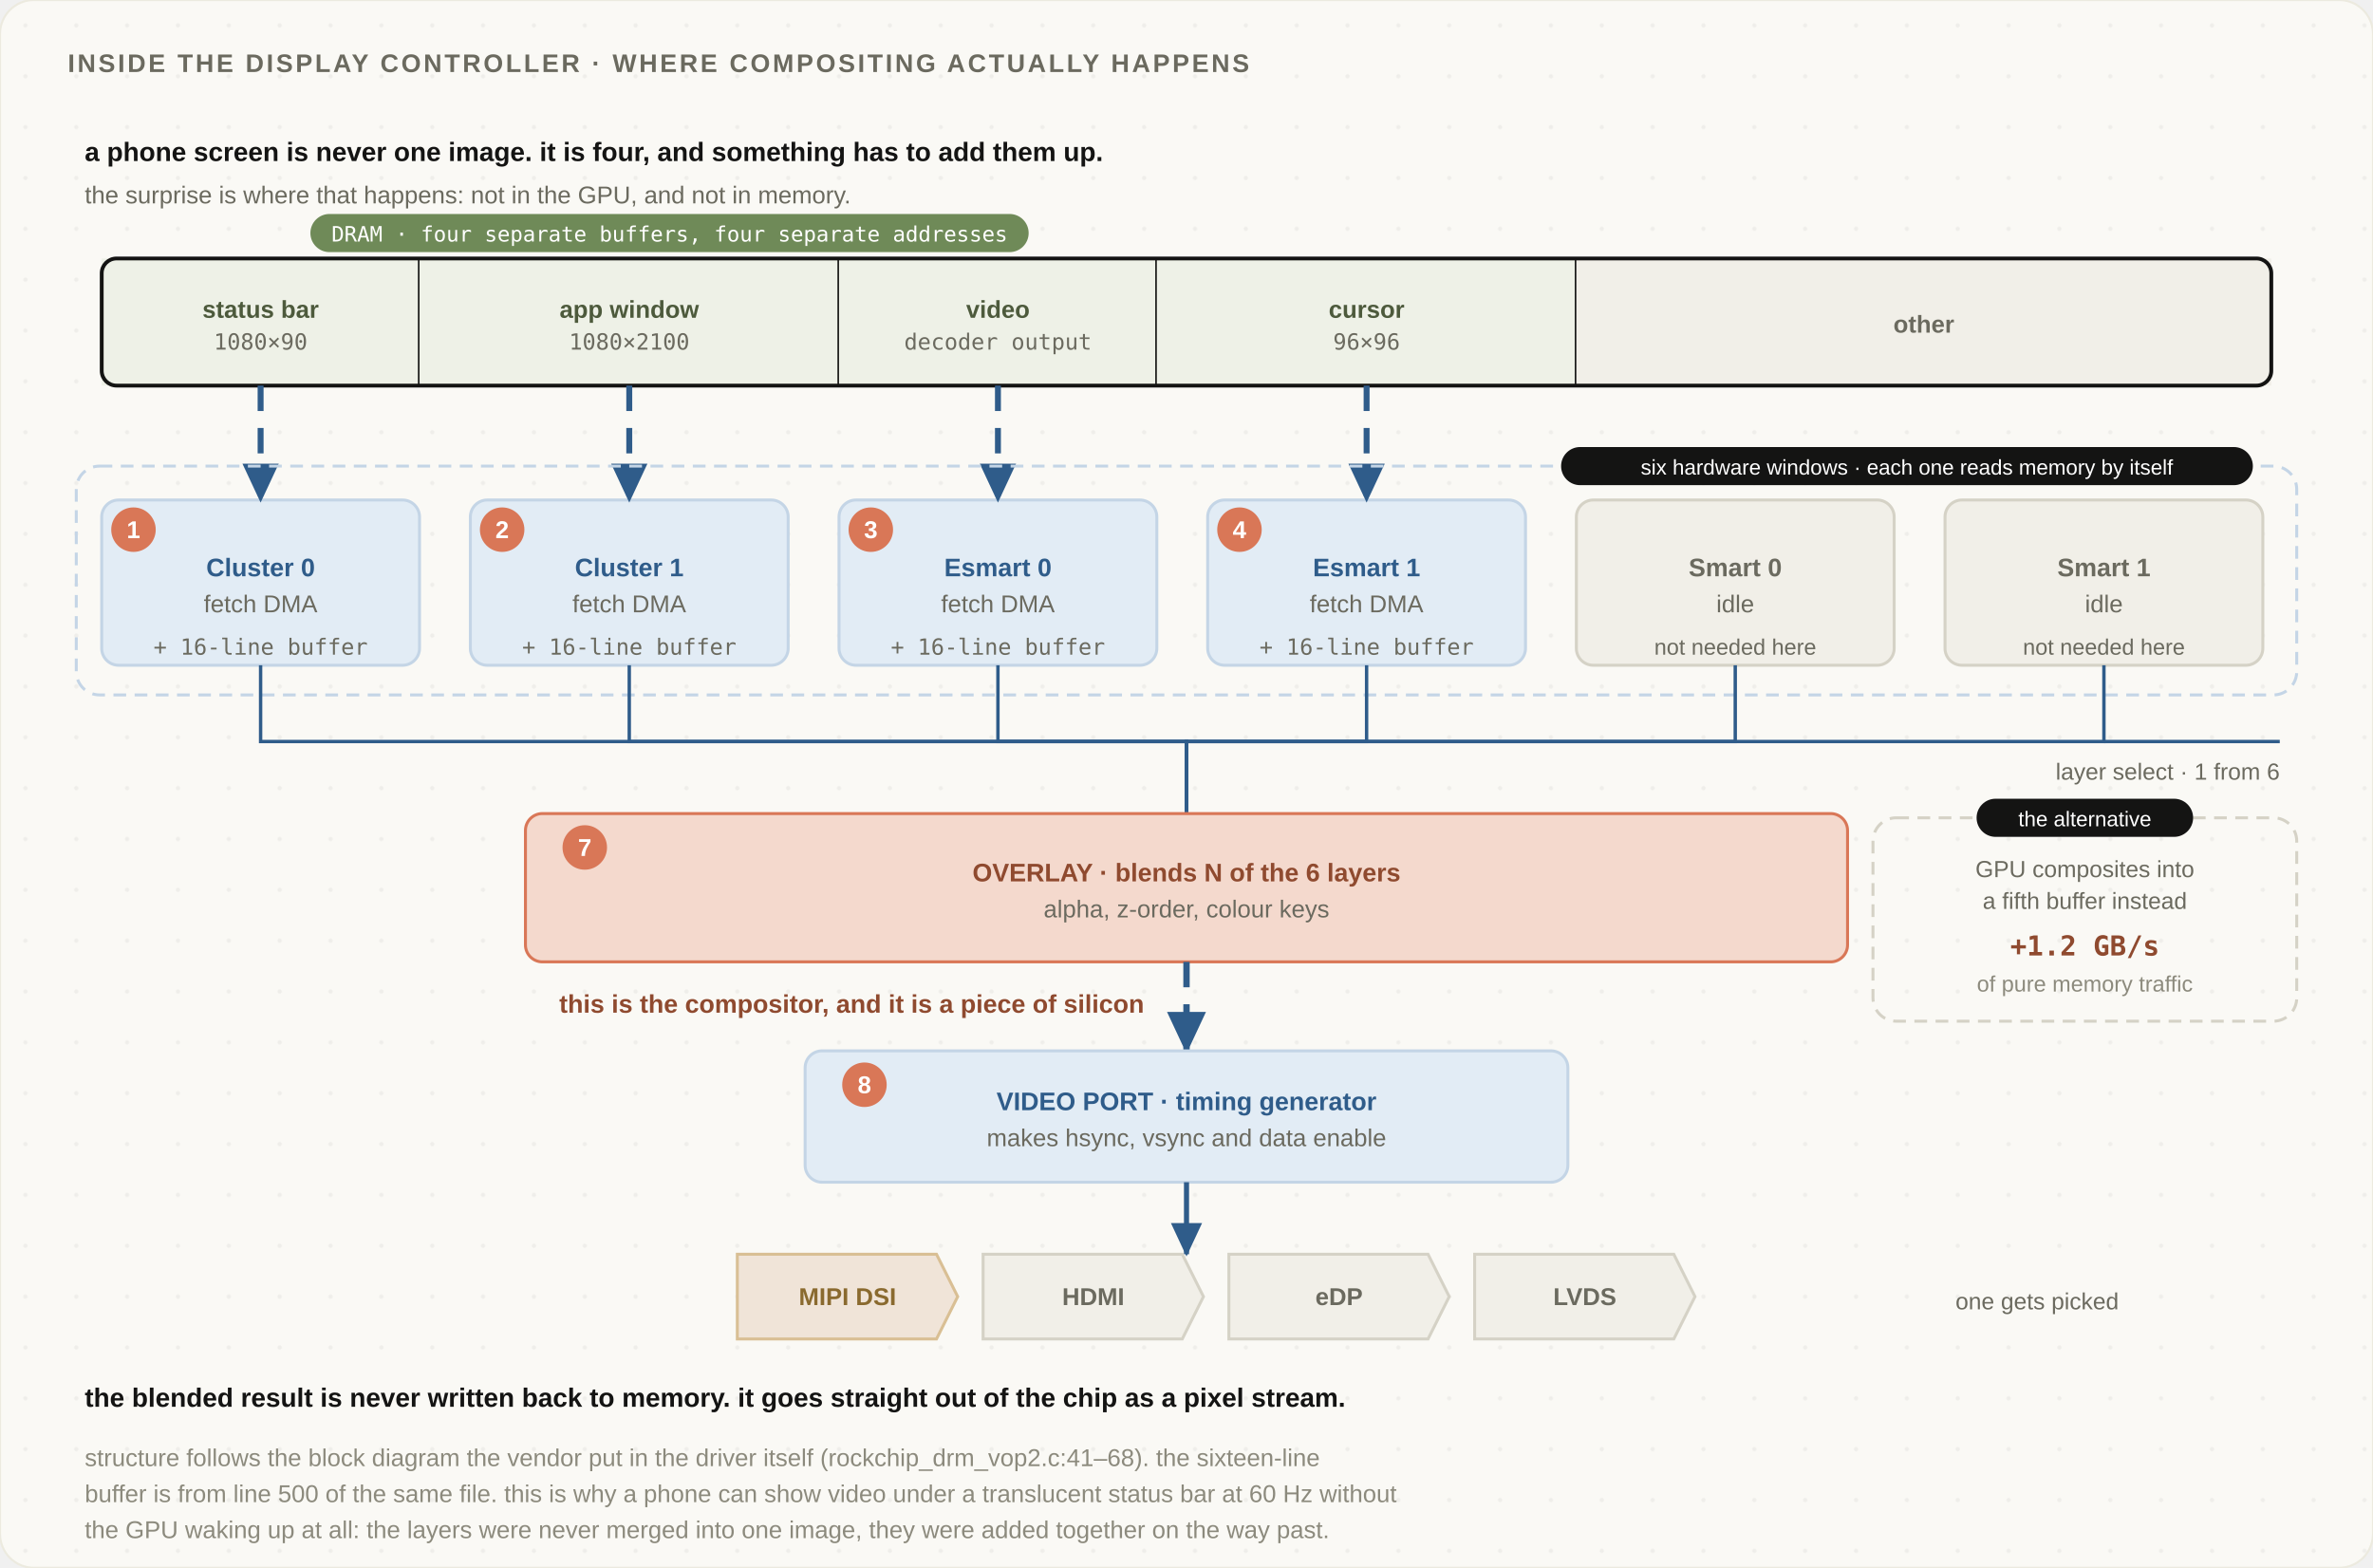
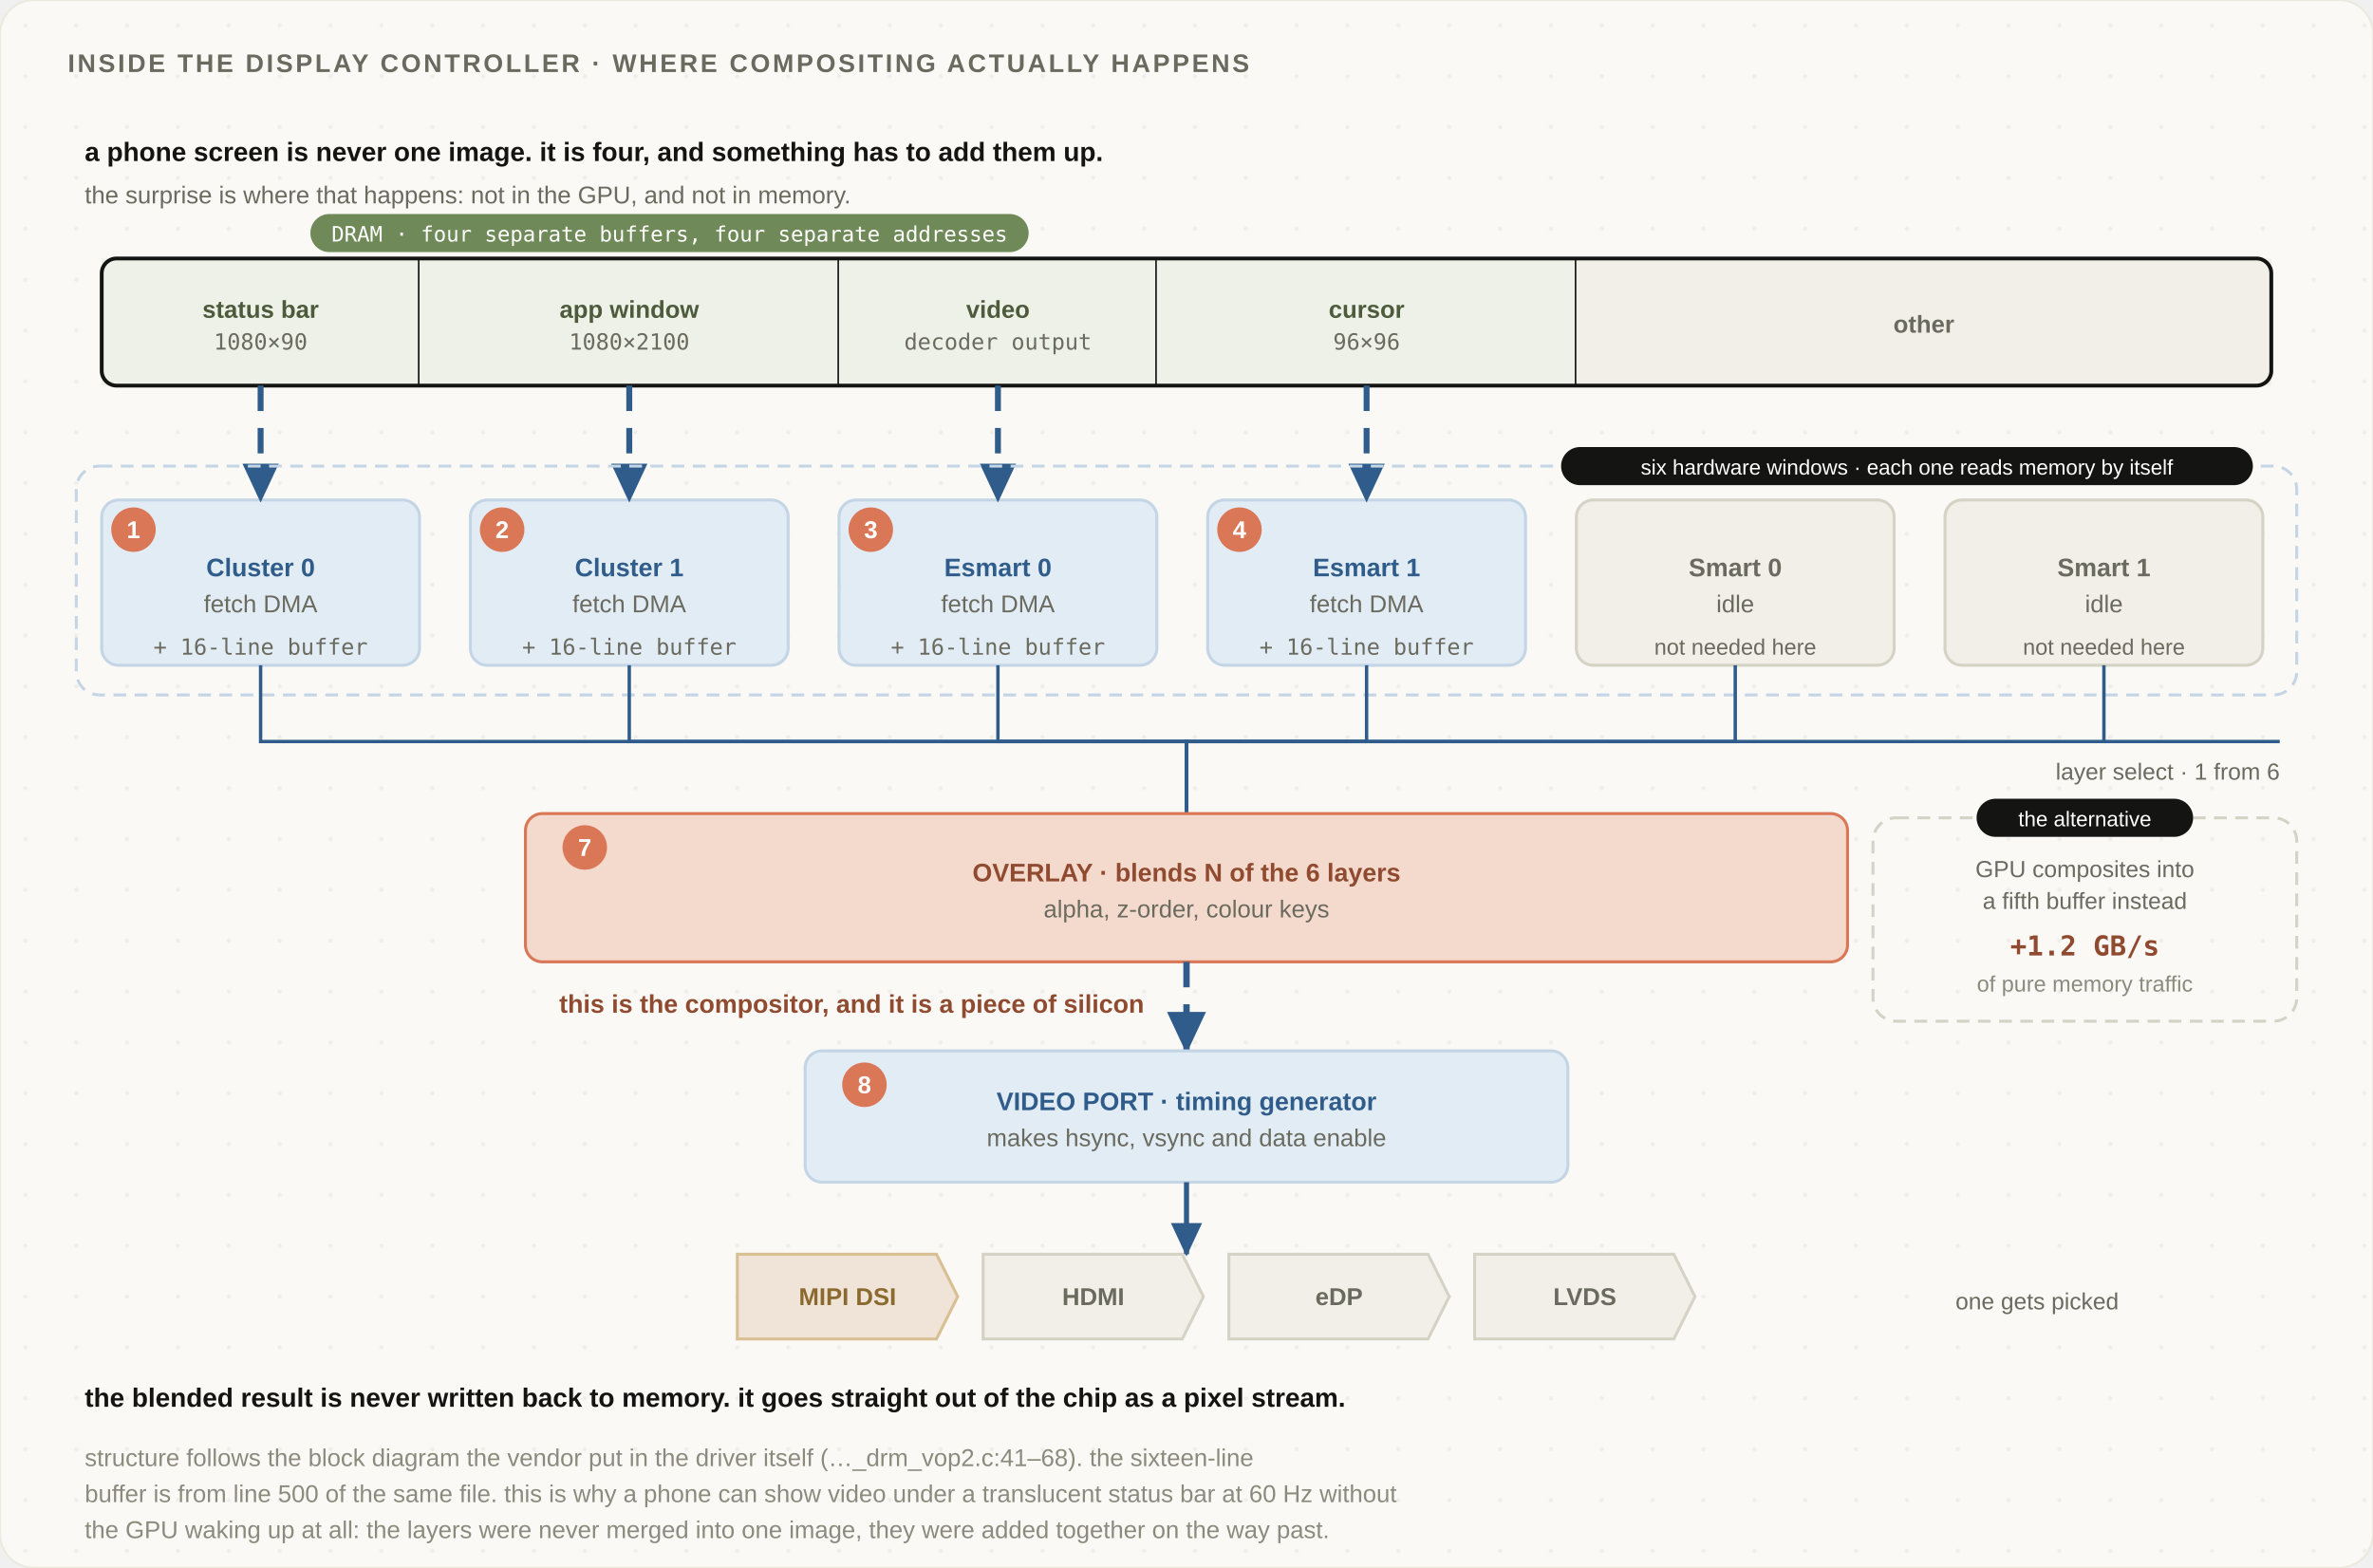
- <svg xmlns="http://www.w3.org/2000/svg" viewBox="0 0 1120 740" role="img" aria-label="The inside of a display controller, drawn from the block diagram in the Rockchip VOP2 driver. Across the top is a bar of DRAM divided into four layer buffers that are on screen at the same time: the status bar, the application, a video layer and the cursor, followed by other allocations. Four flowing blue lines drop straight down from those four buffers into four of the six hardware windows below. Each window has its own fetch DMA and its own line buffer sixteen lines deep, so each one pulls its own layer out of memory independently. Two further windows are drawn greyed out because this screen does not need them. All six windows feed a layer selector, then a single overlay block that blends any number of the six layers together. The overlay is highlighted because it is the point of the figure: the blending happens here, inside the chip, and the blended result is never written back to memory. Below the overlay a video port generates the horizontal sync, vertical sync and data enable timing, and below that an output selector routes the pixels to one of MIPI DSI, HDMI, embedded DisplayPort or LVDS, with the MIPI DSI port highlighted as the one a phone uses. A callout compares this with the alternative of having the GPU composite the layers into a new buffer, which would cost one extra full-frame write plus one extra full-frame read, about one point two gigabytes per second of pure memory traffic that this design avoids entirely" font-family="Poppins, 'Noto Sans SC', 'Helvetica Neue', Arial, sans-serif">
+ <svg xmlns="http://www.w3.org/2000/svg" viewBox="0 0 1120 740" role="img" aria-label="The inside of a display controller, drawn from the block diagram in an upstream Linux display-controller driver. Across the top is a bar of DRAM divided into four layer buffers that are on screen at the same time: the status bar, the application, a video layer and the cursor, followed by other allocations. Four flowing blue lines drop straight down from those four buffers into four of the six hardware windows below. Each window has its own fetch DMA and its own line buffer sixteen lines deep, so each one pulls its own layer out of memory independently. Two further windows are drawn greyed out because this screen does not need them. All six windows feed a layer selector, then a single overlay block that blends any number of the six layers together. The overlay is highlighted because it is the point of the figure: the blending happens here, inside the chip, and the blended result is never written back to memory. Below the overlay a video port generates the horizontal sync, vertical sync and data enable timing, and below that an output selector routes the pixels to one of MIPI DSI, HDMI, embedded DisplayPort or LVDS, with the MIPI DSI port highlighted as the one a phone uses. A callout compares this with the alternative of having the GPU composite the layers into a new buffer, which would cost one extra full-frame write plus one extra full-frame read, about one point two gigabytes per second of pure memory traffic that this design avoids entirely" font-family="Poppins, 'Noto Sans SC', 'Helvetica Neue', Arial, sans-serif">
  <defs>
    <style>
    .dci-f { stroke-dasharray: 12 8; animation: dciM 1.15s linear infinite; }
    .dci-f.dci-r { animation-name: dciMR; }
    .dci-f.dci-s { animation-duration: 2.1s; }
    @keyframes dciM  { to { stroke-dashoffset: -40; } }
    @keyframes dciMR { to { stroke-dashoffset:  40; } }
    /* 三条关闭动效的口子,跟 glass 同一套约定 */
    @media (prefers-reduced-motion: reduce) {
      .dci-f { animation: none; stroke-dashoffset: 0; }
    }
    :root[data-motion-freeze] .dci-f,
    html[data-motion-freeze] .dci-f { animation: none; stroke-dashoffset: 0; }
  </style>
    <pattern id="dciD" width="24" height="24" patternUnits="userSpaceOnUse">
      <circle cx="12" cy="12" r="1" fill="#141413" opacity="0.05" />
    </pattern>
    <pattern id="dciH" width="6" height="6" patternUnits="userSpaceOnUse" patternTransform="rotate(45)">
      <line x1="0" y1="0" x2="0" y2="6" stroke="#2f5c8a" stroke-width="1.6" opacity="0.35" />
    </pattern>
    <marker id="dciAO" viewBox="0 0 8 8" refX="7" refY="4" markerWidth="7" markerHeight="7" orient="auto-start-reverse">
      <path d="M0,0.5 L7.5,4 L0,7.5 Z" fill="#d97757" />
    </marker>
    <marker id="dciAB" viewBox="0 0 8 8" refX="7" refY="4" markerWidth="7" markerHeight="7" orient="auto-start-reverse">
      <path d="M0,0.5 L7.5,4 L0,7.5 Z" fill="#2f5c8a" />
    </marker>
    <marker id="dciAG" viewBox="0 0 8 8" refX="7" refY="4" markerWidth="7" markerHeight="7" orient="auto-start-reverse">
      <path d="M0,0.5 L7.5,4 L0,7.5 Z" fill="#4d5a3c" />
    </marker>
    <marker id="dciAK" viewBox="0 0 8 8" refX="7" refY="4" markerWidth="7" markerHeight="7" orient="auto-start-reverse">
      <path d="M0,0.5 L7.5,4 L0,7.5 Z" fill="#141413" />
    </marker>
    <marker id="dciAD" viewBox="0 0 8 8" refX="7" refY="4" markerWidth="7" markerHeight="7" orient="auto-start-reverse">
      <path d="M0,0.5 L7.5,4 L0,7.5 Z" fill="#8a6a2f" />
    </marker>
  </defs>
  <rect width="1120" height="740" rx="16" fill="#faf9f5" stroke="#eceadf" />
  <rect width="1120" height="740" rx="16" fill="url(#dciD)" />
  <text x="32" y="34" font-size="12" font-weight="600" letter-spacing="1.2" fill="#6b6a5f">INSIDE THE DISPLAY CONTROLLER · WHERE COMPOSITING ACTUALLY HAPPENS</text>
  <text x="40" y="76" text-anchor="start" font-size="12.5" font-weight="600" fill="#141413">a phone screen is never one image. it is four, and something has to add them up.</text>
  <text x="40" y="96" text-anchor="start" font-size="11.5" fill="#6b6a5f">the surprise is where that happens: not in the GPU, and not in memory.</text>
  <rect x="48" y="122" width="150" height="60" fill="#eef1e7" />
  <text x="123" y="150" text-anchor="middle" font-size="11.5" font-weight="600" fill="#4d5a3c">status bar</text>
  <text x="123" y="165" text-anchor="middle" font-size="10.5" font-family="'JetBrains Mono', monospace" fill="#6b6a5f">1080×90</text>
  <line x1="198" y1="122" x2="198" y2="182" stroke="#141413" stroke-width="1.5" />
  <rect x="198" y="122" width="198" height="60" fill="#eef1e7" />
  <text x="297" y="150" text-anchor="middle" font-size="11.5" font-weight="600" fill="#4d5a3c">app window</text>
  <text x="297" y="165" text-anchor="middle" font-size="10.5" font-family="'JetBrains Mono', monospace" fill="#6b6a5f">1080×2100</text>
  <line x1="396" y1="122" x2="396" y2="182" stroke="#141413" stroke-width="1.5" />
  <rect x="396" y="122" width="150" height="60" fill="#eef1e7" />
  <text x="471" y="150" text-anchor="middle" font-size="11.5" font-weight="600" fill="#4d5a3c">video</text>
  <text x="471" y="165" text-anchor="middle" font-size="10.5" font-family="'JetBrains Mono', monospace" fill="#6b6a5f">decoder output</text>
  <line x1="546" y1="122" x2="546" y2="182" stroke="#141413" stroke-width="1.5" />
  <rect x="546" y="122" width="198" height="60" fill="#eef1e7" />
  <text x="645" y="150" text-anchor="middle" font-size="11.5" font-weight="600" fill="#4d5a3c">cursor</text>
  <text x="645" y="165" text-anchor="middle" font-size="10.5" font-family="'JetBrains Mono', monospace" fill="#6b6a5f">96×96</text>
  <line x1="744" y1="122" x2="744" y2="182" stroke="#141413" stroke-width="1.5" />
  <rect x="744" y="122" width="328" height="60" fill="#f1efe8" />
  <text x="908" y="157" text-anchor="middle" font-size="11.5" font-weight="600" fill="#6b6a5f">other</text>
  <rect x="48" y="122" width="1024" height="60" rx="7" fill="none" stroke="#141413" stroke-width="1.8" />
  <rect x="146.5" y="101" width="339.0" height="18" rx="9" fill="#6f8a58" />
  <text x="316" y="114" text-anchor="middle" font-size="10" font-family="'JetBrains Mono', monospace" fill="#ffffff">DRAM · four separate buffers, four separate addresses</text>
  <rect x="48" y="236" width="150" height="78" rx="8" fill="#e2ecf5" stroke="#c4d5e6" stroke-width="1.4" />
  <text x="123" y="272" text-anchor="middle" font-size="12" font-weight="600" fill="#2f5c8a">Cluster 0</text>
  <text x="123" y="289" text-anchor="middle" font-size="11.5" fill="#6b6a5f">fetch DMA</text>
  <text x="123" y="309" text-anchor="middle" font-size="10.5" font-family="'JetBrains Mono', monospace" fill="#6b6a5f">+ 16-line buffer</text>
  <path d="M123 182 L123 236" fill="none" stroke="#2f5c8a" stroke-width="2.8" class="dci-f" marker-end="url(#dciAB)" />
  <circle cx="63" cy="250" r="10.5" fill="#d97757" />
  <text x="63" y="254" text-anchor="middle" font-size="11.5" font-weight="700" fill="#ffffff">1</text>
  <rect x="222" y="236" width="150" height="78" rx="8" fill="#e2ecf5" stroke="#c4d5e6" stroke-width="1.4" />
  <text x="297" y="272" text-anchor="middle" font-size="12" font-weight="600" fill="#2f5c8a">Cluster 1</text>
  <text x="297" y="289" text-anchor="middle" font-size="11.5" fill="#6b6a5f">fetch DMA</text>
  <text x="297" y="309" text-anchor="middle" font-size="10.5" font-family="'JetBrains Mono', monospace" fill="#6b6a5f">+ 16-line buffer</text>
  <path d="M297 182 L297 236" fill="none" stroke="#2f5c8a" stroke-width="2.8" class="dci-f" marker-end="url(#dciAB)" />
  <circle cx="237" cy="250" r="10.5" fill="#d97757" />
  <text x="237" y="254" text-anchor="middle" font-size="11.5" font-weight="700" fill="#ffffff">2</text>
  <rect x="396" y="236" width="150" height="78" rx="8" fill="#e2ecf5" stroke="#c4d5e6" stroke-width="1.4" />
  <text x="471" y="272" text-anchor="middle" font-size="12" font-weight="600" fill="#2f5c8a">Esmart 0</text>
  <text x="471" y="289" text-anchor="middle" font-size="11.5" fill="#6b6a5f">fetch DMA</text>
  <text x="471" y="309" text-anchor="middle" font-size="10.5" font-family="'JetBrains Mono', monospace" fill="#6b6a5f">+ 16-line buffer</text>
  <path d="M471 182 L471 236" fill="none" stroke="#2f5c8a" stroke-width="2.8" class="dci-f" marker-end="url(#dciAB)" />
  <circle cx="411" cy="250" r="10.5" fill="#d97757" />
  <text x="411" y="254" text-anchor="middle" font-size="11.5" font-weight="700" fill="#ffffff">3</text>
  <rect x="570" y="236" width="150" height="78" rx="8" fill="#e2ecf5" stroke="#c4d5e6" stroke-width="1.4" />
  <text x="645" y="272" text-anchor="middle" font-size="12" font-weight="600" fill="#2f5c8a">Esmart 1</text>
  <text x="645" y="289" text-anchor="middle" font-size="11.5" fill="#6b6a5f">fetch DMA</text>
  <text x="645" y="309" text-anchor="middle" font-size="10.5" font-family="'JetBrains Mono', monospace" fill="#6b6a5f">+ 16-line buffer</text>
  <path d="M645 182 L645 236" fill="none" stroke="#2f5c8a" stroke-width="2.8" class="dci-f" marker-end="url(#dciAB)" />
  <circle cx="585" cy="250" r="10.5" fill="#d97757" />
  <text x="585" y="254" text-anchor="middle" font-size="11.5" font-weight="700" fill="#ffffff">4</text>
  <rect x="744" y="236" width="150" height="78" rx="8" fill="#f1efe8" stroke="#d5d2c6" stroke-width="1.4" />
  <text x="819" y="272" text-anchor="middle" font-size="12" font-weight="600" fill="#6b6a5f">Smart 0</text>
  <text x="819" y="289" text-anchor="middle" font-size="11.5" fill="#6b6a5f">idle</text>
  <text x="819" y="309" text-anchor="middle" font-size="10.5" fill="#6b6a5f">not needed here</text>
  <rect x="918" y="236" width="150" height="78" rx="8" fill="#f1efe8" stroke="#d5d2c6" stroke-width="1.4" />
  <text x="993" y="272" text-anchor="middle" font-size="12" font-weight="600" fill="#6b6a5f">Smart 1</text>
  <text x="993" y="289" text-anchor="middle" font-size="11.5" fill="#6b6a5f">idle</text>
  <text x="993" y="309" text-anchor="middle" font-size="10.5" fill="#6b6a5f">not needed here</text>
  <rect x="36" y="220" width="1048" height="108" rx="11" fill="none" stroke="#c4d5e6" stroke-width="1.4" stroke-dasharray="6 4" />
  <rect x="736.8" y="211" width="326.5" height="18" rx="9" fill="#141413" />
  <text x="900" y="224" text-anchor="middle" font-size="10" fill="#ffffff">six hardware windows · each one reads memory by itself</text>
  <path d="M123 314 L123 350 L560 350 L560 384" fill="none" stroke="#2f5c8a" stroke-width="1.6" />
  <path d="M297 314 L297 350 L560 350 L560 384" fill="none" stroke="#2f5c8a" stroke-width="1.6" />
  <path d="M471 314 L471 350 L560 350 L560 384" fill="none" stroke="#2f5c8a" stroke-width="1.6" />
  <path d="M645 314 L645 350 L560 350 L560 384" fill="none" stroke="#2f5c8a" stroke-width="1.6" />
  <path d="M819 314 L819 350 L560 350 L560 384" fill="none" stroke="#2f5c8a" stroke-width="1.6" />
  <path d="M993 314 L993 350 L560 350 L560 384" fill="none" stroke="#2f5c8a" stroke-width="1.6" />
  <path d="M993 350 L1076 350" fill="none" stroke="#2f5c8a" stroke-width="1.6" />
  <text x="1076" y="368" text-anchor="end" font-size="11" fill="#6b6a5f">layer select · 1 from 6</text>
  <rect x="248" y="384" width="624" height="70" rx="8" fill="#f4d9cd" stroke="#d97757" stroke-width="1.4" />
  <text x="560" y="416" text-anchor="middle" font-size="12" font-weight="600" fill="#8f4a2f">OVERLAY · blends N of the 6 layers</text>
  <text x="560" y="433" text-anchor="middle" font-size="11.5" fill="#6b6a5f">alpha, z-order, colour keys</text>
  <text x="540" y="478" text-anchor="end" font-size="12" font-weight="600" fill="#8f4a2f">this is the compositor, and it is a piece of silicon</text>
  <circle cx="276" cy="400" r="10.5" fill="#d97757" />
  <text x="276" y="404" text-anchor="middle" font-size="11.5" font-weight="700" fill="#ffffff">7</text>
  <rect x="884" y="386" width="200" height="96" rx="11" fill="none" stroke="#d5d2c6" stroke-width="1.4" stroke-dasharray="6 4" />
  <rect x="932.9" y="377" width="102.2" height="18" rx="9" fill="#141413" />
  <text x="984" y="390" text-anchor="middle" font-size="10" fill="#ffffff">the alternative</text>
  <text x="984" y="414" text-anchor="middle" font-size="11" fill="#6b6a5f">GPU composites into</text>
  <text x="984" y="429" text-anchor="middle" font-size="11" fill="#6b6a5f">a fifth buffer instead</text>
  <text x="984" y="451" text-anchor="middle" font-size="13" font-weight="600" font-family="'JetBrains Mono', monospace" fill="#8f4a2f">+1.2 GB/s</text>
  <text x="984" y="468" text-anchor="middle" font-size="10.5" fill="#8c8a7d">of pure memory traffic</text>
  <path d="M560 454 L560 496" fill="none" stroke="#2f5c8a" stroke-width="3.0" class="dci-f" marker-end="url(#dciAB)" />
  <rect x="380" y="496" width="360" height="62" rx="8" fill="#e2ecf5" stroke="#c4d5e6" stroke-width="1.4" />
  <text x="560" y="524" text-anchor="middle" font-size="12" font-weight="600" fill="#2f5c8a">VIDEO PORT · timing generator</text>
  <text x="560" y="541" text-anchor="middle" font-size="11.5" fill="#6b6a5f">makes hsync, vsync and data enable</text>
  <circle cx="408" cy="512" r="10.5" fill="#d97757" />
  <text x="408" y="516" text-anchor="middle" font-size="11.5" font-weight="700" fill="#ffffff">8</text>
  <path d="M560 558 L560 592" fill="none" stroke="#2f5c8a" stroke-width="2.4" marker-end="url(#dciAB)" />
  <path d="M348,592 L442,592 L452,612.0 L442,632 L348,632 Z" fill="#f0e4d8" stroke="#d9bf94" stroke-width="1.4" />
  <text x="400" y="616" text-anchor="middle" font-size="11.5" font-weight="600" fill="#8a6a2f">MIPI DSI</text>
  <path d="M464,592 L558,592 L568,612.0 L558,632 L464,632 Z" fill="#f1efe8" stroke="#d5d2c6" stroke-width="1.4" />
  <text x="516" y="616" text-anchor="middle" font-size="11.5" font-weight="600" fill="#6b6a5f">HDMI</text>
  <path d="M580,592 L674,592 L684,612.0 L674,632 L580,632 Z" fill="#f1efe8" stroke="#d5d2c6" stroke-width="1.4" />
  <text x="632" y="616" text-anchor="middle" font-size="11.5" font-weight="600" fill="#6b6a5f">eDP</text>
  <path d="M696,592 L790,592 L800,612.0 L790,632 L696,632 Z" fill="#f1efe8" stroke="#d5d2c6" stroke-width="1.4" />
  <text x="748" y="616" text-anchor="middle" font-size="11.5" font-weight="600" fill="#6b6a5f">LVDS</text>
  <text x="1000" y="618" text-anchor="end" font-size="11" fill="#6b6a5f">one gets picked</text>
  <text x="40" y="664" text-anchor="start" font-size="12.5" font-weight="600" fill="#141413">the blended result is never written back to memory. it goes straight out of the chip as a pixel stream.</text>
-   <text x="40" y="692" text-anchor="start" font-size="11.5" fill="#8c8a7d">structure follows the block diagram the vendor put in the driver itself (rockchip_drm_vop2.c:41–68). the sixteen-line</text>
+   <text x="40" y="692" text-anchor="start" font-size="11.5" fill="#8c8a7d">structure follows the block diagram the vendor put in the driver itself (…_drm_vop2.c:41–68). the sixteen-line</text>
  <text x="40" y="709" text-anchor="start" font-size="11.5" fill="#8c8a7d">buffer is from line 500 of the same file. this is why a phone can show video under a translucent status bar at 60 Hz without</text>
  <text x="40" y="726" text-anchor="start" font-size="11.5" fill="#8c8a7d">the GPU waking up at all: the layers were never merged into one image, they were added together on the way past.</text>
</svg>
